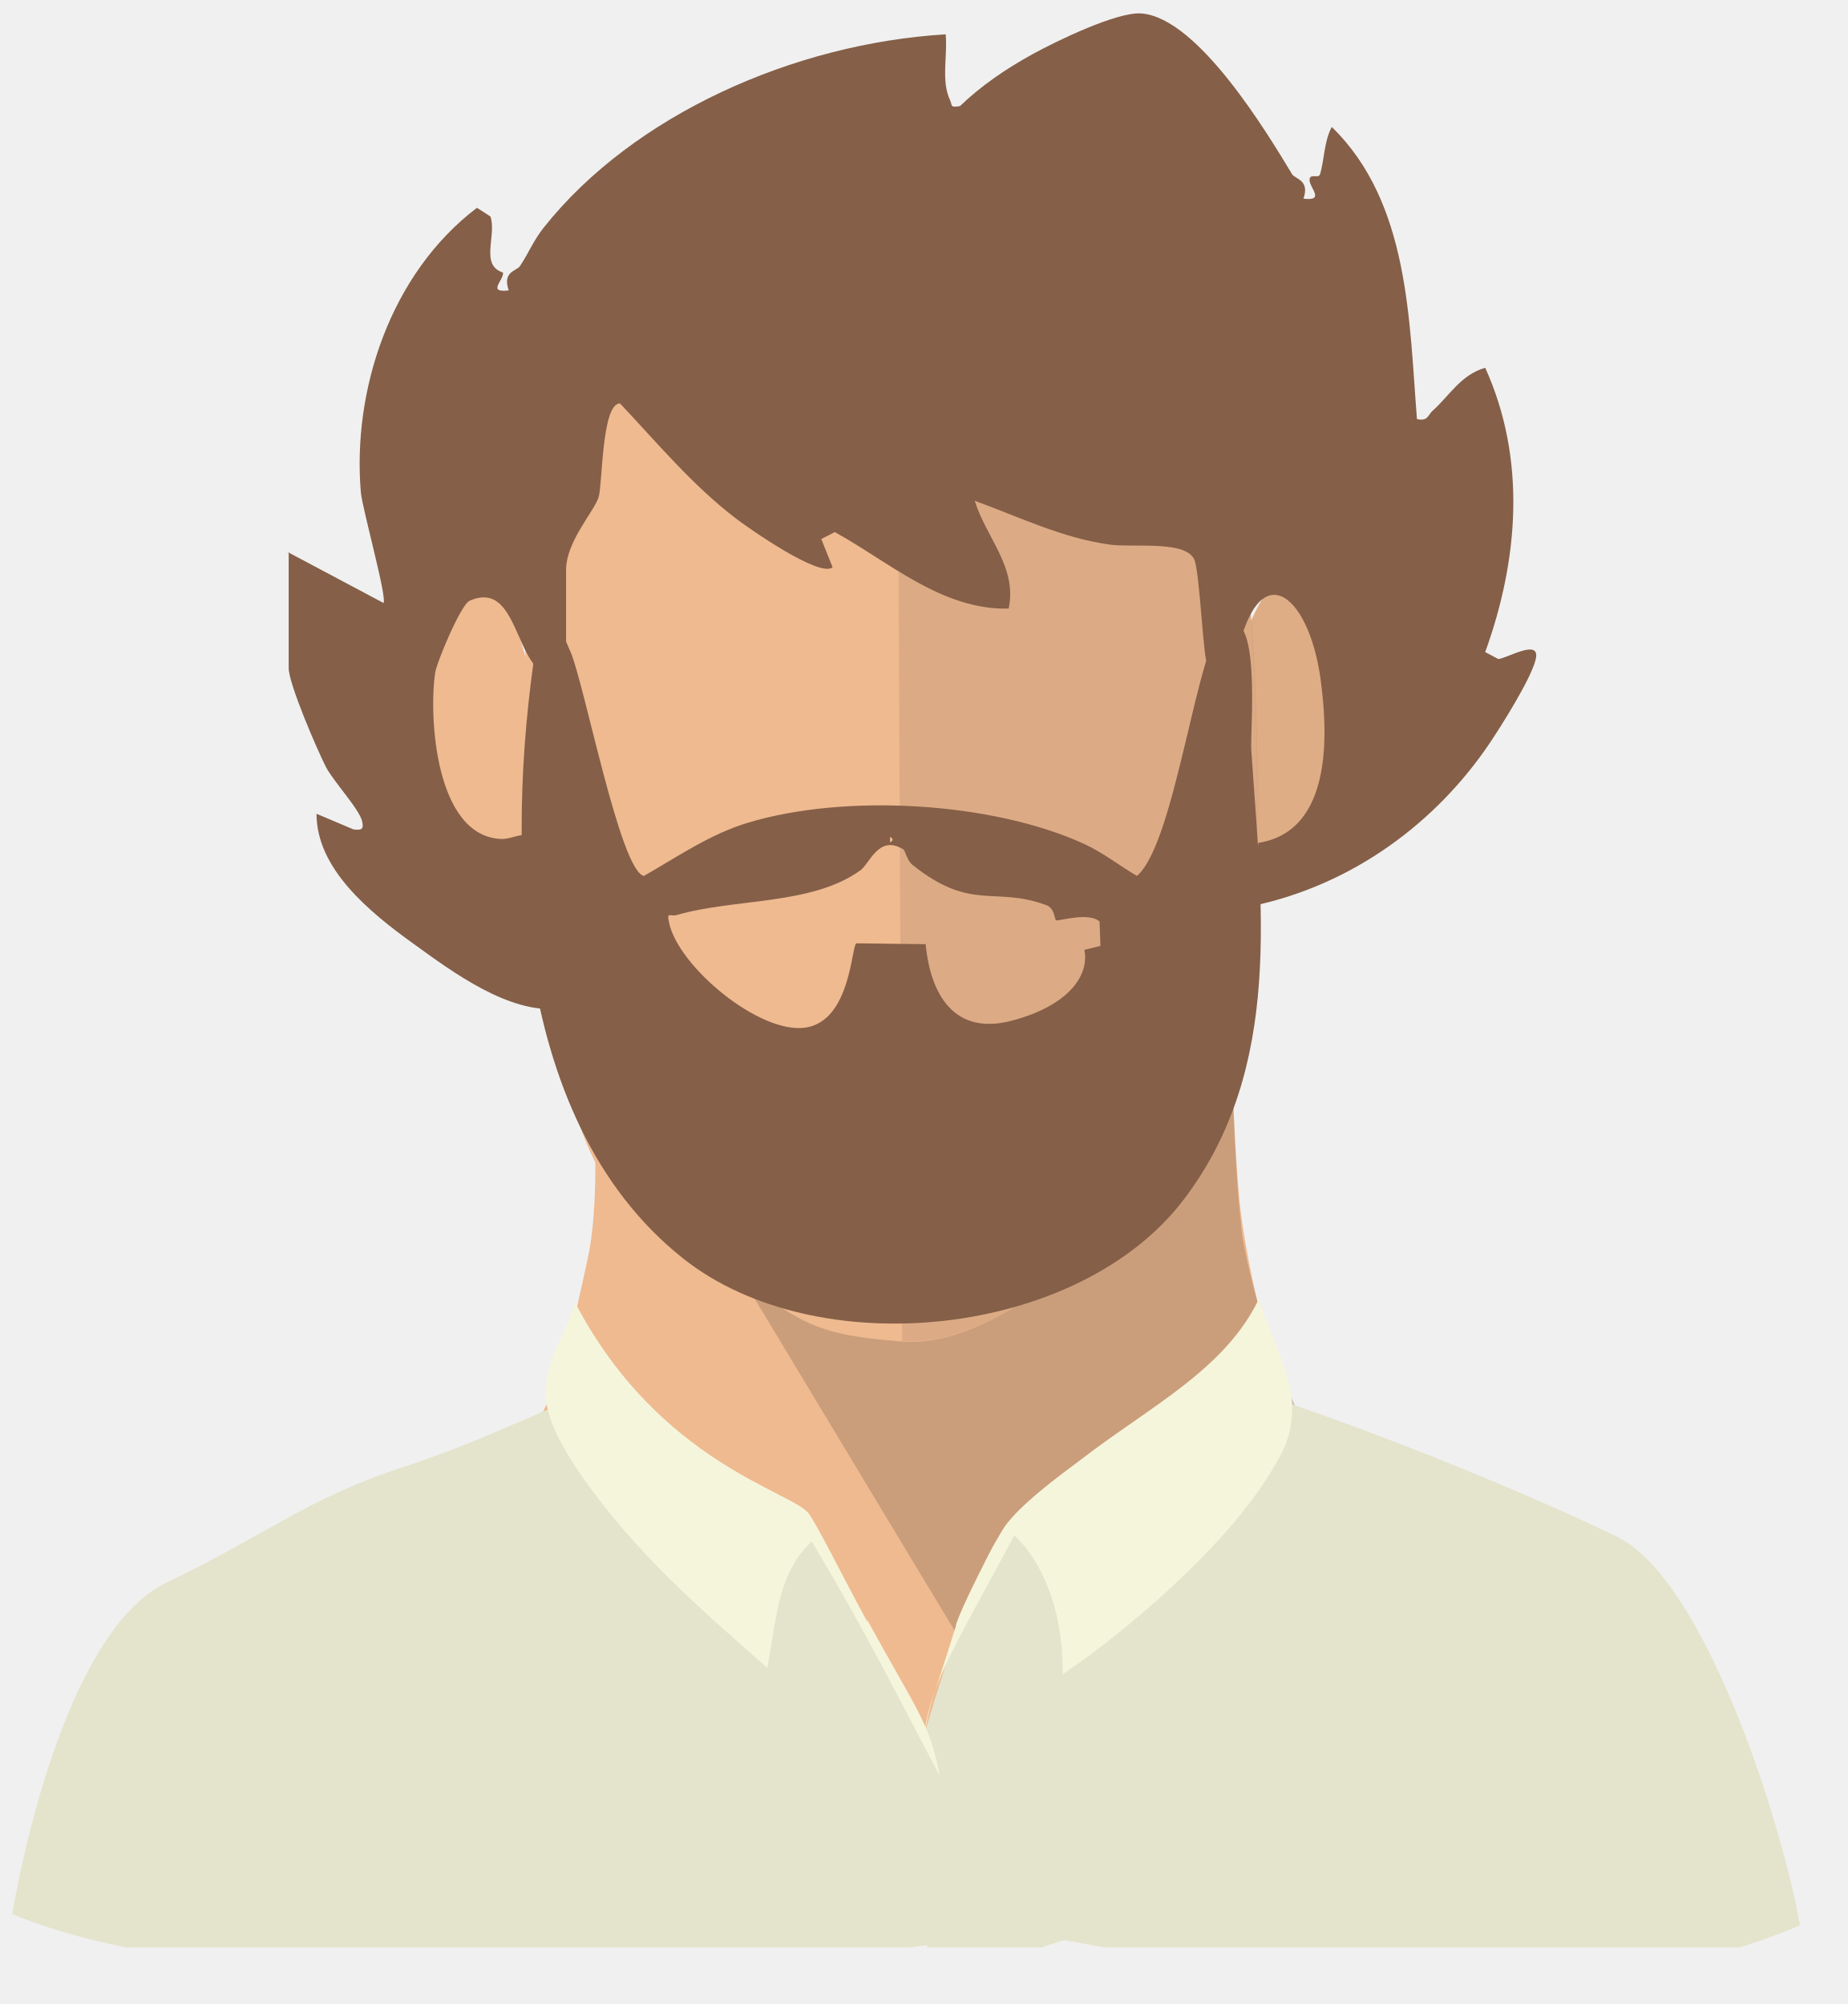
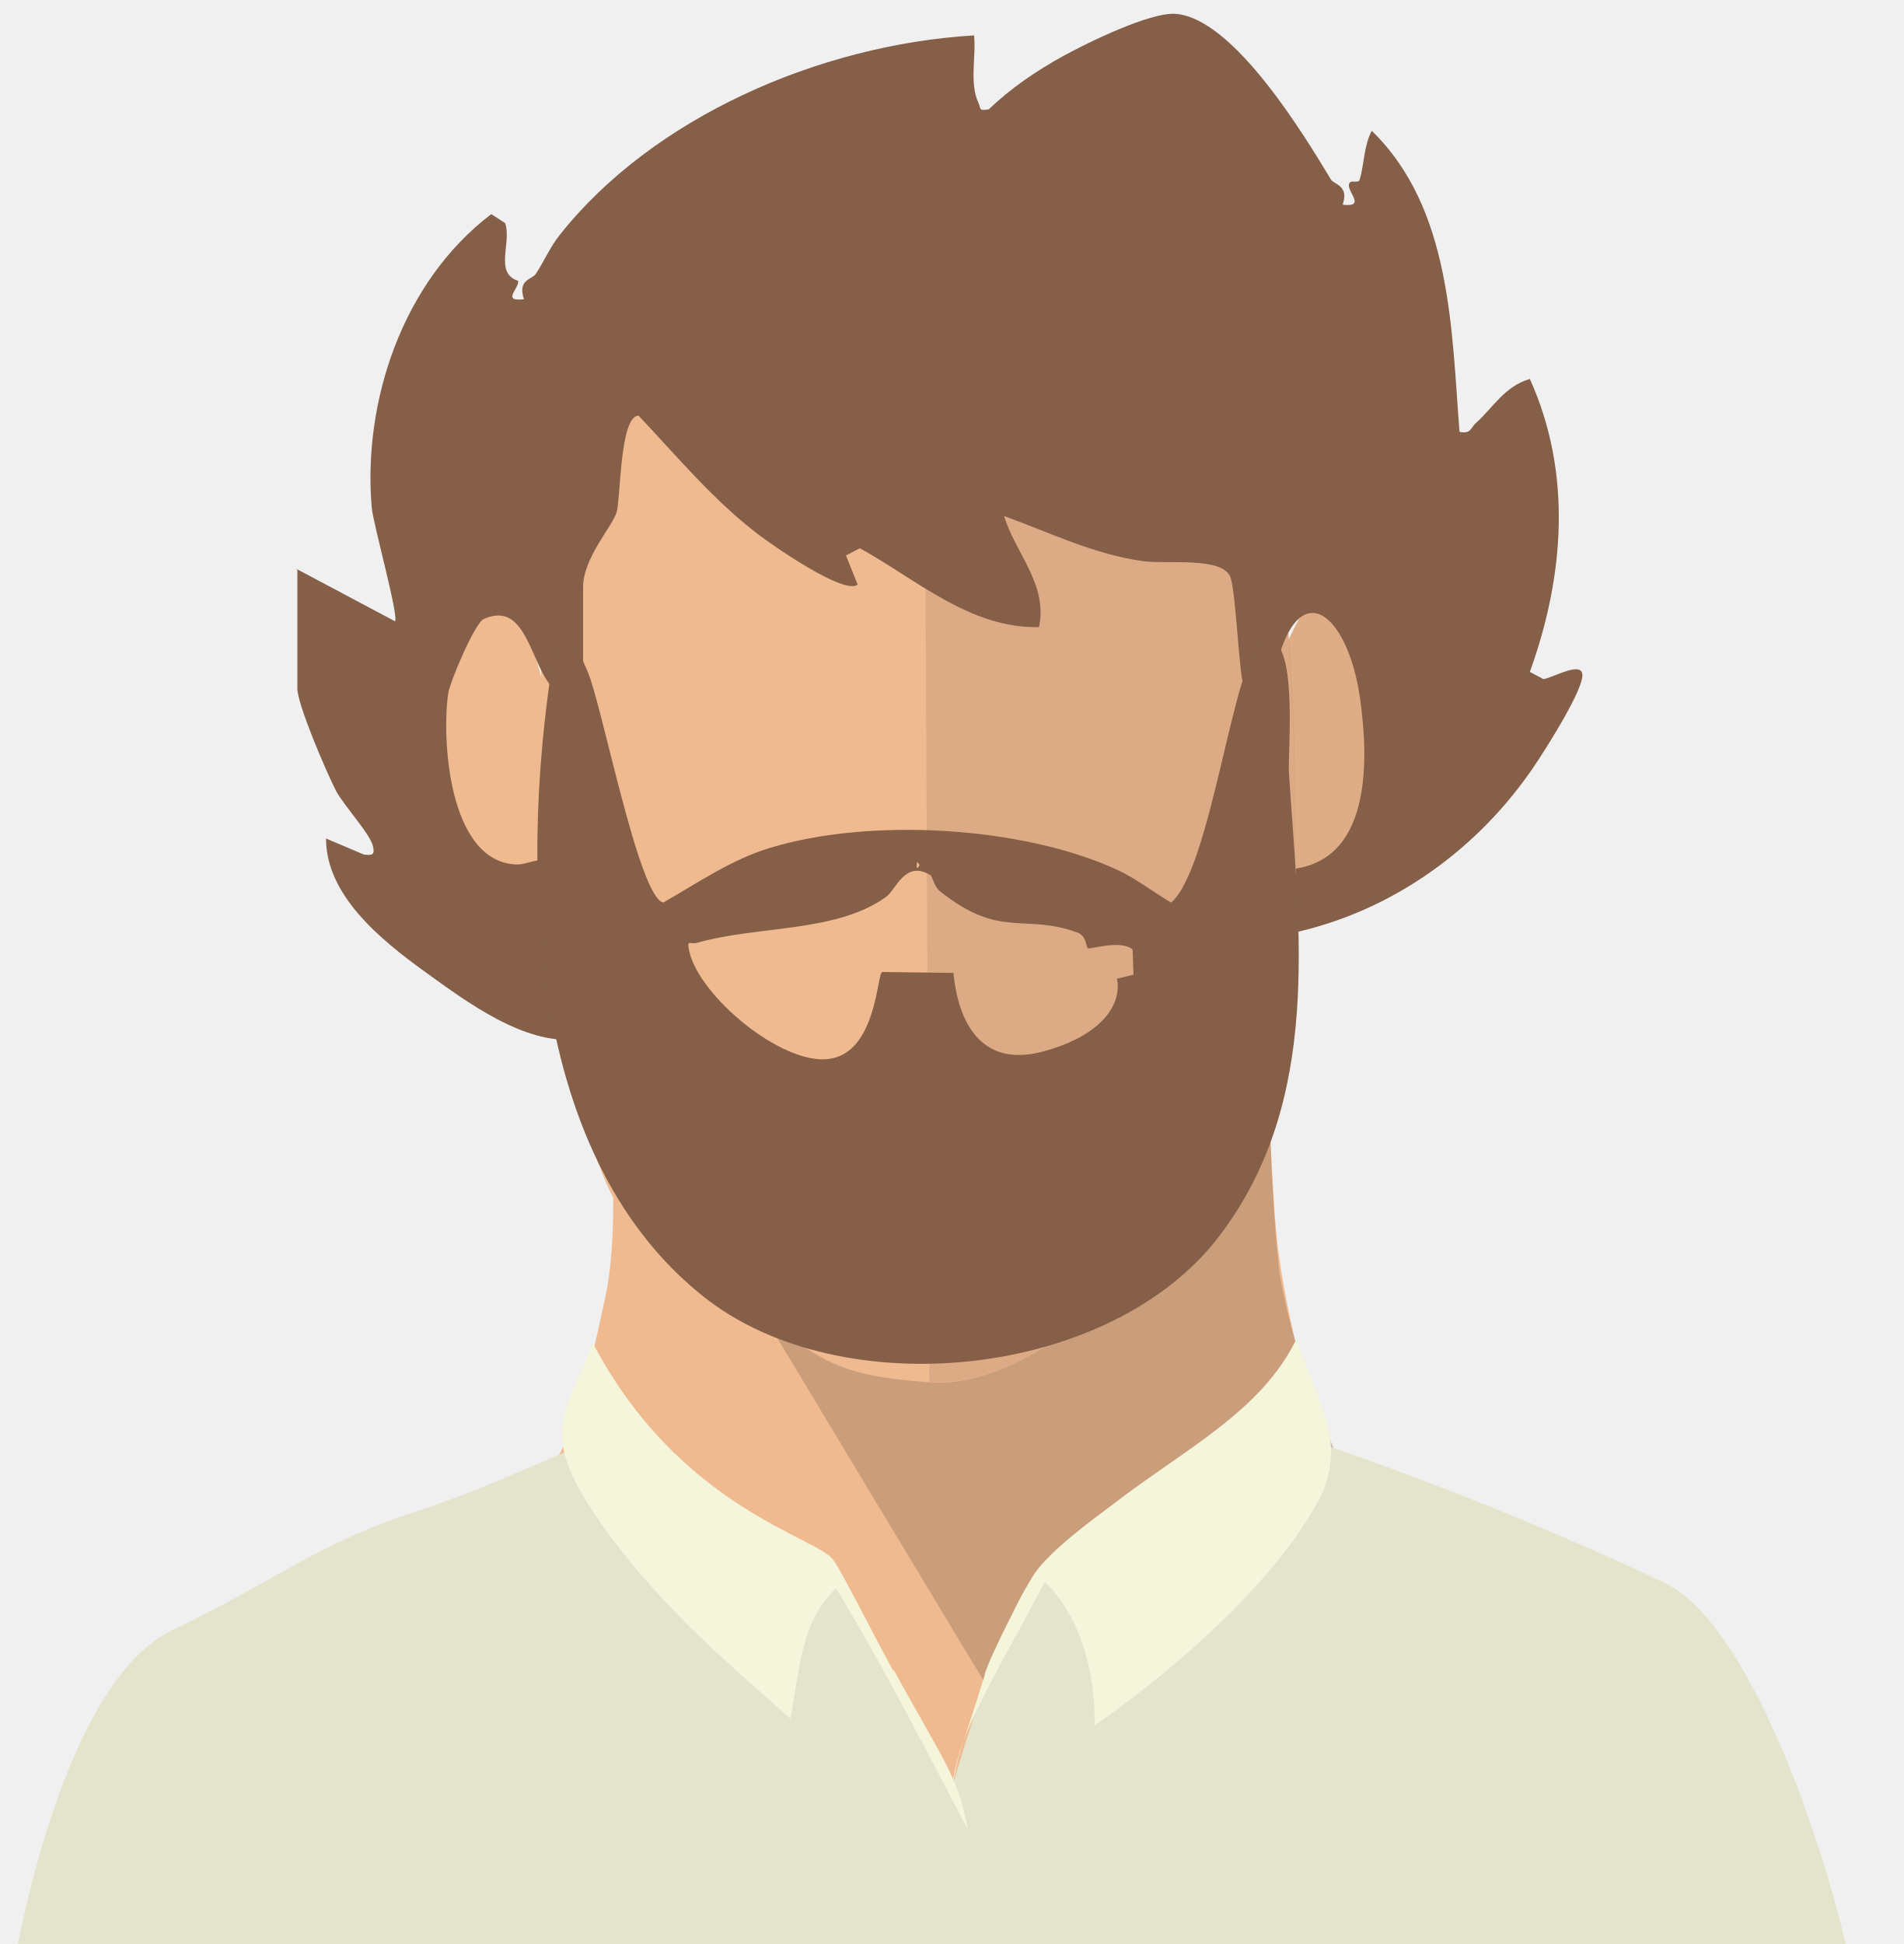
- <svg xmlns="http://www.w3.org/2000/svg" viewBox="0 0 425 461" width="100%" height="100%">
+ <svg xmlns="http://www.w3.org/2000/svg" viewBox="0 0 425 434" width="100%" height="100%">
  <defs>
    <filter id="tint-1-efba90" color-interpolation-filters="sRGB">
      <feColorMatrix type="matrix" values="                 0.937 0 0 0 0                 0 0.729 0 0 0                 0 0 0.565 0 0                 0 0 0 1 0               " />
    </filter>
    <filter id="tint-2-f5f5dc" color-interpolation-filters="sRGB">
      <feColorMatrix type="matrix" values="                 0.961 0 0 0 0                 0 0.961 0 0 0                 0 0 0.863 0 0                 0 0 0 1 0               " />
    </filter>
    <filter id="tint-3-855f48" color-interpolation-filters="sRGB">
      <feColorMatrix type="matrix" values="                 0.522 0 0 0 0                 0 0.373 0 0 0                 0 0 0.282 0 0                 0 0 0 1 0               " />
    </filter>
    <filter id="tint-4-855f48" color-interpolation-filters="sRGB">
      <feColorMatrix type="matrix" values="                 0.522 0 0 0 0                 0 0.373 0 0 0                 0 0 0.282 0 0                 0 0 0 1 0               " />
    </filter>
  </defs>
  <g style="filter: url('#tint-1-efba90'); transform-origin: center top; z-index: 1;">
    <svg id="Layer_1" width="425" height="434" version="1.1" viewBox="0 0 425 434">
      <defs>
        <style> .l1_st0 { fill: #9f9f9f; opacity: .4; } .l1_st0, .l1_st1 { mix-blend-mode: multiply; } .l1_st0, .l1_st1, .l1_st2 { isolation: isolate; } .l1_st3 { fill: #fff; } .l1_st1 { fill: #9b9b9b; opacity: .2; } .l1_st4 { fill: #5f554a; } .l1_st5 { fill: #4e453c; } .l1_st6 { fill: #ededed; } </style>
      </defs>
      <g class="l1_st2">
        <g id="a">
          <g>
            <path class="l1_st6" d="M285.8,147.4s4.8-12.7,8.3-13.9c3.5-1.2,9.7,3.1,11.4,10.7.9,4,2.7,9,3.2,22s-3.6,29.8-12.9,31.2c-9.3,1.5-22.4-6.1-22.4-6.1l12.4-43.9h0Z" />
            <path class="l1_st3" d="M383,369.5c-2.8-3-.3-2-3.6-4.4-10.3-7.6-24-10.9-36.3-15-8.9-3-25.8-7-34.4-10.8-13-5.9-21.2-44-23.3-60.3-2.1-16.3-3.2-71.4-3.2-71.4l-148.4,16.3s6,44.3,1.4,65.5c-4.6,21.2-7.6,35.5-17.4,45s-69.1,24.5-86.7,36.2c-7,4.7-12.7,39.3-17.1,49.4-8,45,27.6,34.4,55,37,15.9.2,46.3,3.8,65,4l182-15c31.2,0,65,16.4,89-1-1-10.8-14.4-67.5-22.1-75.5h0Z" />
            <path class="l1_st0" d="M285.4,281c-1.4-11.1-2.3-39.6-2.8-57.8-25.6-19.2-132.6,6-147.7,9.6,0,.8.2,1.7.3,2.6v.9h0c15.7,22.9,126,210.7,129.8,210.7,55.1,0,89.2,37.3,134,2,24.2,36.2-5.1-72.5-21.4-85.6-12.1-9.8-35.3-17.4-59-21.8s-10.2-.5-12.6-3.8c-13-18-20.7-51.3-20.6-56.9h0Z" />
            <path class="l1_st3" d="M122.1,104.4c-3.3,27.1.3,88.2.3,88.2,0,0,2.5,55.9,16.3,77.9,6.3,10,30.4,22.8,37.8,28.1,9.8,7,15.2,8.8,31.1,10,15.9,1.2,32.9-12.6,37.1-16.3,4.2-3.6,28.8-21.1,33.6-29.5,7.3-12.8,8.9-36.1,10.3-58.7,1-16,1.5-74.6-8-110-3.9-14.4-10.2-23.2-17.3-27.2-26-14.5-81.2-17.6-117.5.4-21.8,10.8-22.8,27.6-23.9,37h.2Z" />
            <path class="l1_st1" d="M263.5,67c-13.5-7.5-34.8-11.9-57.2-12l1.2,253.5h.2c15.9,1.2,32.9-12.6,37.1-16.3,4.2-3.6,28.8-21.1,33.6-29.5,7.3-12.8,8.9-36.1,10.3-58.7,1-16,1.5-74.6-8-110-3.9-14.4-10.2-23.2-17.3-27.2h0v.2Z" />
            <path class="l1_st3" d="M119.8,147.4s-4.8-12.7-8.3-13.9c-3.5-1.2-9.7,3.1-11.4,10.7-.9,4-2.7,9-3.2,22s3.6,29.8,12.9,31.2c9.3,1.5,22.4-6.1,22.4-6.1l-12.4-43.9h0Z" />
          </g>
        </g>
      </g>
      <path class="l1_st4" d="M-299.6-78.3c9.9,1,14.7-9.8,23.9-13.1,11-3.9,26.6,5.1,37.4,9.4,9.5,3.8,19.2,7.6,27,13.6,20,15.2,23.6,40.1,25.8,62.7.6,5.9.5,13-5.6,16.1-10.4-7.2-17.6-17.2-25.9-26.1s-18.8-17.4-32.1-19.6c-11.7-2-23.8,1.2-34.8,5s-22.1,9.2-34,9c-13.8-.1-25.2-3.2-30.3-12.3-4.4-7.9-1.6-17.1,1.2-25.5,2.1-6.1,4.3-12.5,9-17.5,4.7-5,14-7.4,21.4-5.8,6.9,1.5,9.9,3.4,16.9,4.1h0Z" />
      <path class="l1_st4" d="M-414.4,31.7c-6.2-8-3.2-18.8,1.9-27.3,5.2-8.5,12.4-16.4,14.8-25.7,1.6-6.3,5.8-19.9,11.7-24,18.8-13.1,33.3-.5,38.6-4.8,7.5,10,3.9,23.1-2.2,33.7-6.1,10.6-14.6,20.5-17,32.1-2.3,11.5,1.8,23.1,4.8,34.5s-1,23-7.8,33.1c3.3-3.3-6-15.2-15.5-16.7-5.1-.8-10-1.9-12.2-5.9-2.1-3.7-1.6-8.6-2.8-12.6-2.4-7.6-9.2-9.7-14.3-16.3h0Z" />
      <path class="l1_st5" d="M-181.4,44.9c1.7-7.6,6.2-9.9,11.4-16.3,7.5-9.3,7-21.9,2-32.2-5-10.4-6.4-18.2-24.7-29.9-22-14.1-24.7-22.6-43.3-27.7-18.5-5.1-38.6,2.9-49,16.1-6.7,8.5-10.5,19.7-23.6,22,17.8,16.7,30.5,9.1,45.1,3.2,7.5-3.1,16.1-7,24.4-6.8,10.7.2,18.8,8,21.4,16.7,9.2,31.1-11.4,64,6.8,92.1,4.7-5.1,7.2-8.6,12.7-11.4,6.1-3.2,10.8-3.2,13.6-8.1,3.4-6.1,1.7-10.8,3.3-17.6h0Z" />
    </svg>
  </g>
  <g style="filter: url('#tint-2-f5f5dc'); transform-origin: center top; z-index: 2;">
    <svg id="Layer_1" width="425" height="448" version="1.1" viewBox="0 0 425 448">
      <defs>
        <style> .l2_st0 { fill: #fff; } .l2_st1 { fill: #ededed; } </style>
      </defs>
      <path class="l2_st1" d="M137.8,319.7c-7.3,1.9-26.1,11.6-44.2,17.5-22.7,7.3-31.3,15.3-55.2,26.8-20.3,9.7-31.4,52.6-35.6,76.3,52.8,22.2,174.7,14.2,230.5,4-11.4-30.3-31.3-64.3-43.1-85.9-10.5-19.3-43-25.3-52.3-38.5h-.1Z" />
      <path class="l2_st1" d="M213.1,456.9c-.9,1.5,33.2-11.9,32.2-10.5,55.8,10.4,115.9,18.8,168.7-3.5-4.2-23.7-21.9-79.6-42.1-89.4-20.2-9.8-55.8-24.5-84.5-33.7-1.4,2-2.7,4.1-4,6.2-19.3,1-44.3,15.3-53,26.6-7.3,9.3-19.4,50.4-21.9,61.7-2.5,11.5,9.5-12.4,5.4-1.6" />
      <path class="l2_st0" d="M199.5,373.1c-6.1-11.2-11-21.3-13.4-24.8-3.4-5.1-34.4-11.5-53.8-48.6-2.4,7.5-6.9,13.3-6.8,21,0,7,6.5,16.5,10.5,21.9,12.5,17,27.7,29.7,40.5,41.1,2.3-13.3,2.8-22.1,10.2-29.1,13.5,22.5,22.6,41.2,29.4,53.8-2.1-11.9-5.7-15.7-16.6-35.7h0Z" />
      <path class="l2_st0" d="M219.9,373.7c1.2-4,8.7-18.8,11.1-22.4,3.5-5.1,12.6-11.8,17.7-15.6,15.7-12.1,33-20.6,40.8-36.8,2.3,7.4,7.9,17.7,7.7,25.4-.2,7-2.4,10.3-6.1,16.2-10.3,16-31.2,34.1-46.7,44.7.3-12.7-3.8-25.2-11.1-32-14.7,27.5-19.4,34-21.1,48,2.2-12,1.7-7.9,7.7-27.3h0Z" />
    </svg>
  </g>
  <g style="filter: url('#tint-3-855f48'); transform-origin: center top; z-index: 3;">
    <svg id="Layer_1" width="425" height="434" version="1.1" viewBox="0 0 425 434">
      <defs>
        <style> .l3_st0 { fill: #fff; } </style>
      </defs>
      <path class="l3_st0" d="M66,126.9l22.2,11.8c.9-1.1-4.8-21.4-5.2-25.4-2-23.4,6.7-50.3,26.7-65.5l3.1,2c1.5,4.4-2.5,11.2,2.9,12.9.2,1.8-3.8,4.7,1.3,4.1-1.5-4.4,1.8-4.4,2.6-5.6,2-3,3.1-5.9,5.5-8.9,20.6-25.9,57.5-42.3,92.4-44.4.5,4.7-1.1,10.7,1,15.1.6,1.3-.1,1.8,2.3,1.4,4.9-4.7,10.6-8.6,16.8-12,5.3-2.9,19.4-9.8,25-9.3,13,1.1,28.8,27.4,34.6,37,.7,1.1,4.1,1.3,2.6,5.6,5,.6,1.5-2.4,1.4-4.2s2.1-.3,2.4-1.4c1-3.2.9-7.5,2.7-10.9,17.9,17.4,17.8,44.7,19.6,67.2,2.6.6,2.5-1,3.7-2,3.7-3.3,6.4-8.2,12-9.8,9.5,21,7.7,44.1,0,65.4l3,1.6c1.9-.1,9.3-4.6,8.7-.4s-8.4,16.4-10.7,19.8c-12.2,18.1-31.3,32.5-54.5,37.4l1.3-14.5c17.3-2.7,16-25.6,14.3-37.9-2.8-20-14.9-29.2-19.6-3.2h-6.4c-.9-.7-1.7-20-2.9-23.8-1.6-4.8-13.9-3-19.4-3.7-11.1-1.5-21-6.4-31.2-10.1,2.6,8.5,9.8,15.2,7.8,24.8-15.3.4-27.6-10.8-40-17.6l-3.1,1.6,2.6,6.5c-2.9,2.5-19.2-8.9-22.2-11.2-10.1-7.7-18.2-17.5-26.7-26.5-4.2,0-4,18.3-4.9,21.5s-7.5,10.2-7.5,16.8v24.2c-12.4,3.8-9.5-22.7-22.2-17.1-2,.9-7.5,14-7.9,16.5-1.5,9.8-.1,37.7,15.2,38.3,2.9.1,6.9-2.8,8.2.9s0,4.5.5,6.6c2.9,11,4.2,20.1,4.9,31.5-11.7,1.4-24.8-8.4-33.8-14.9-10.3-7.4-22.3-17.3-22.3-29.9l8.5,3.6c1.9.2,2.4,0,2-1.8-.5-2.7-6.5-9.1-8.3-12.5-2.1-4.1-8.6-19.2-8.6-22.8v-26.5Z" />
    </svg>
  </g>
  <g style="filter: url('#tint-4-855f48'); transform-origin: center top; z-index: 4;">
    <svg id="Layer_1" width="425" height="434" version="1.1" viewBox="0 0 425 434">
      <defs>
        <style> .l4_st0 { fill: #fff; } </style>
      </defs>
      <path class="l4_st0" d="M281.5,143.6c8.8-5,6,24.5,6.3,28.9,2.3,35.1,7.6,73-15.5,103.4-24.2,31.9-84.5,38.1-115.3,13.5-40.7-32.4-40.9-99.2-32.9-146,4.5-1,5.6,3.2,7.1,6.5,3.2,7.3,11.4,50.4,16.9,51.6,7.7-4.4,15.2-9.6,23.8-12.2,22.3-6.8,56.3-4.9,77.6,4.9,4.1,1.9,8.1,5,12,7.3,9-7.7,13.9-54.3,20.1-57.9ZM204.7,192.5v1.3c.8-.4.8-.9,0-1.3ZM207.6,195.3c-5.5-3.3-7.6,3.4-9.7,4.9-11.2,8.1-28.8,6.4-42.3,10.3-1.6.4-2.3-.9-1.7,1.8,2.1,10,20.7,25.6,31.3,24.1s10.6-19.2,11.8-19.4l15.9.2c1.1,11.5,6.5,21.1,19.8,17.6s17.9-10.6,16.7-16.3l3.7-.9-.2-5.6c-2.5-2.3-9.6,0-10-.3s-.3-2.8-2.3-3.5c-12-4.4-17.2,1.6-30.8-9.3-1.2-1-1.6-3.3-2.1-3.6Z" />
    </svg>
  </g>
</svg>
